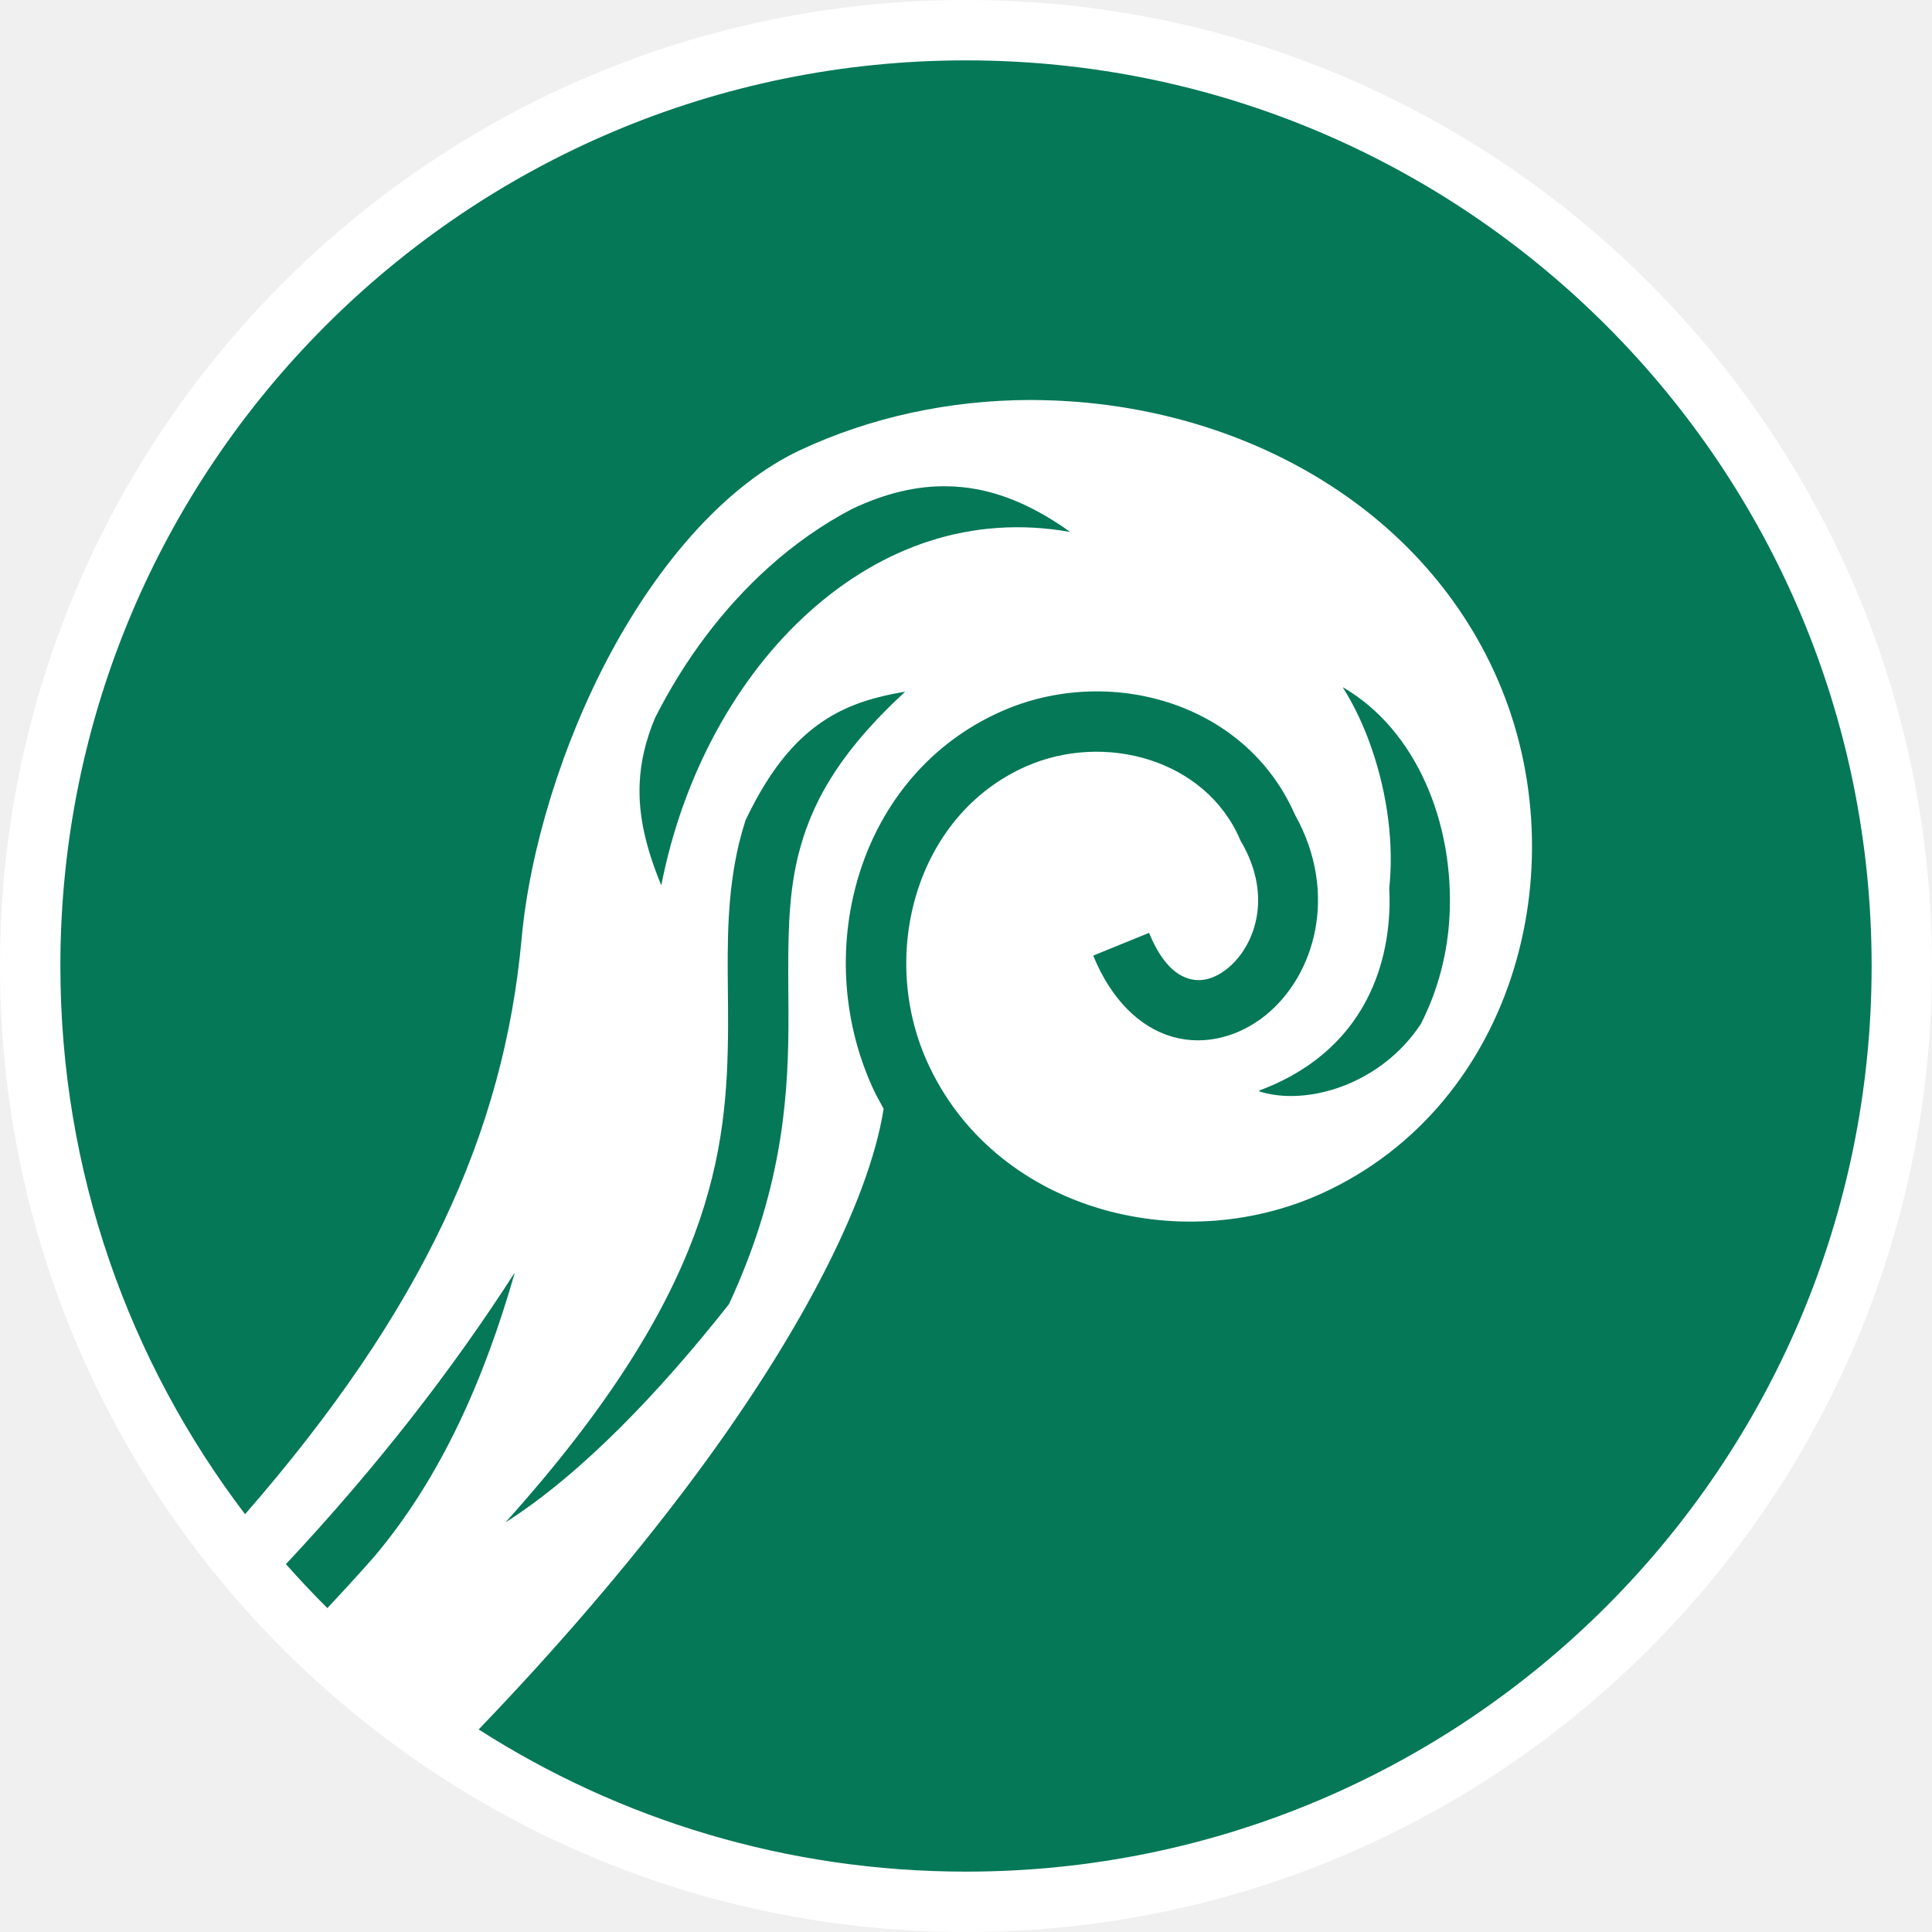
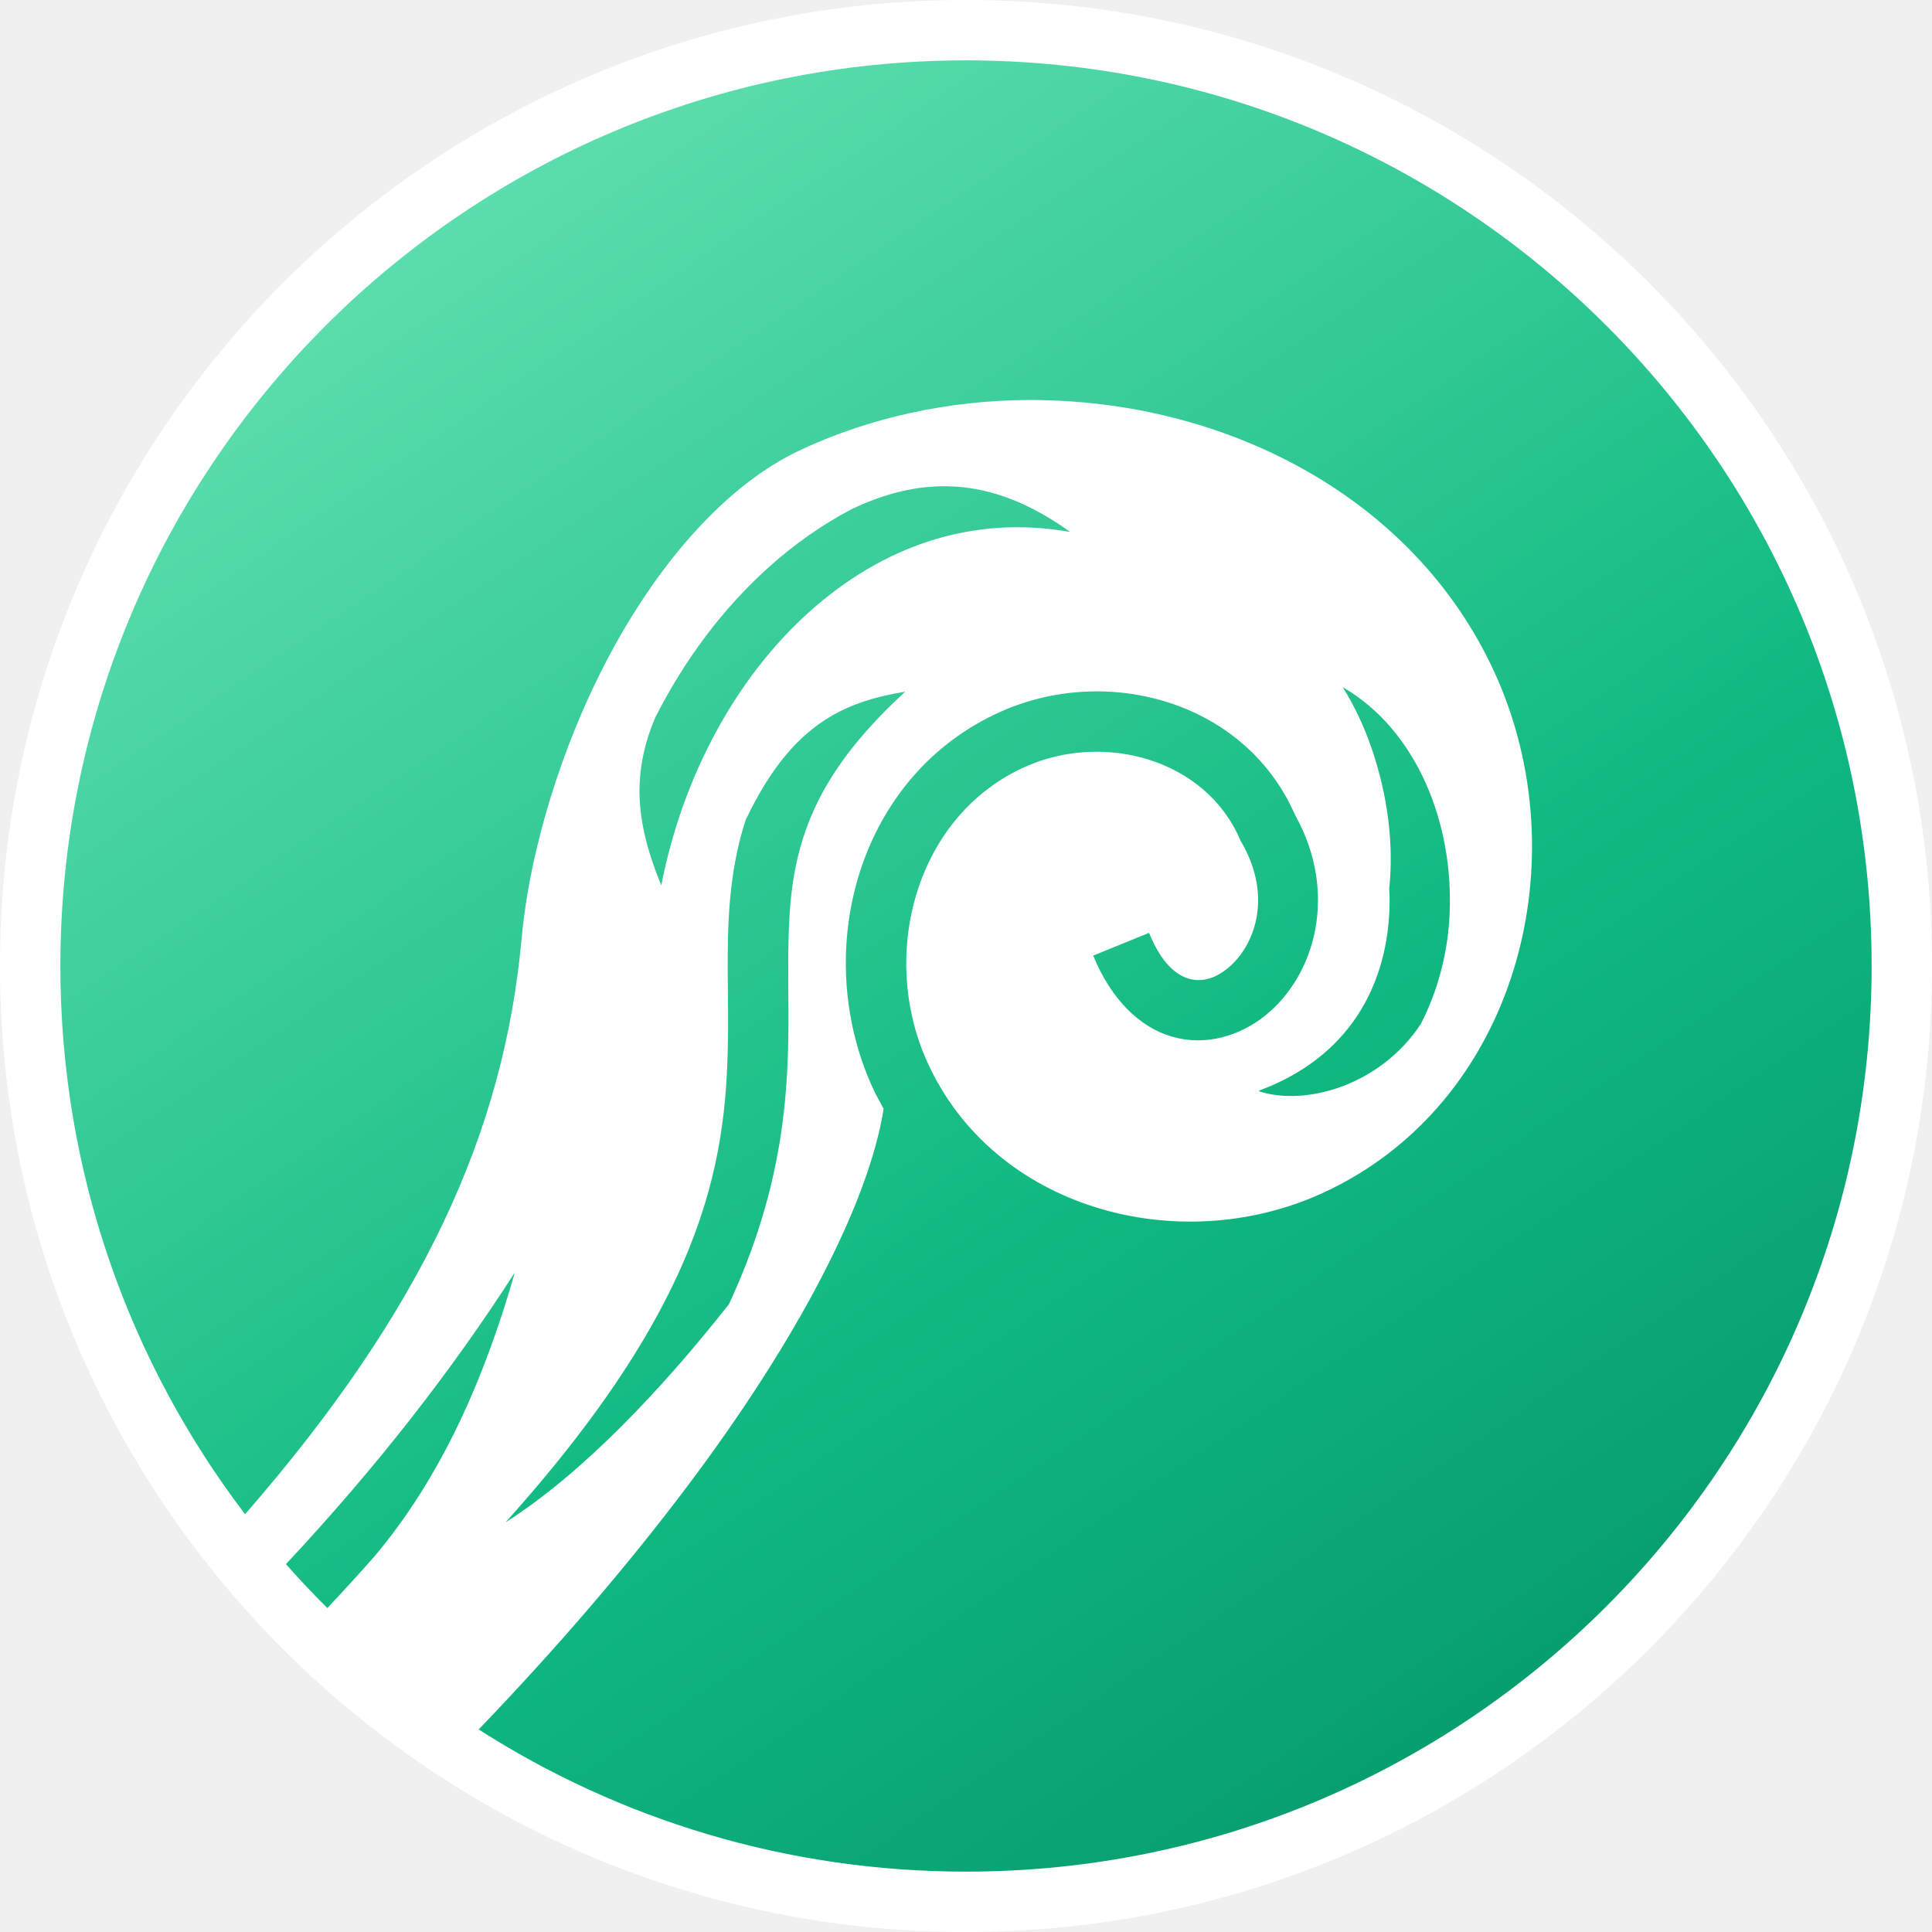
<svg xmlns="http://www.w3.org/2000/svg" width="32" height="32" viewBox="0 0 32 32" fill="none">
  <circle cx="16" cy="16" r="16" fill="white" />
-   <path fill-rule="evenodd" clip-rule="evenodd" d="M16 31C24.284 31 31 24.284 31 16C31 7.716 24.284 1 16 1C7.716 1 1 7.716 1 16C1 19.413 2.14 22.559 4.059 25.08C7.003 21.702 8.347 18.753 8.639 15.551C8.773 14.081 9.304 12.322 10.12 10.806C10.937 9.289 12.042 8.026 13.244 7.46C14.425 6.905 15.735 6.63 17.047 6.625L17.047 6.625C17.134 6.625 17.222 6.626 17.309 6.629C20.386 6.701 23.418 8.251 24.742 11.111C26.189 14.239 25.12 18.293 21.901 19.763C19.525 20.849 16.451 20.029 15.353 17.578C14.555 15.798 15.172 13.498 16.995 12.694C18.293 12.121 19.966 12.576 20.538 13.903L20.55 13.93L20.565 13.955C21.093 14.871 20.769 15.689 20.329 16.042C20.109 16.219 19.892 16.268 19.694 16.211C19.495 16.154 19.245 15.973 19.032 15.451L18.107 15.828C18.399 16.542 18.866 17.013 19.418 17.172C19.97 17.33 20.535 17.159 20.956 16.821C21.787 16.153 22.168 14.794 21.456 13.508C21.452 13.498 21.448 13.489 21.443 13.48C21.439 13.472 21.435 13.464 21.431 13.456C20.597 11.611 18.343 11.007 16.592 11.78C14.211 12.83 13.432 15.737 14.44 17.985C14.494 18.107 14.557 18.221 14.62 18.336C14.625 18.345 14.63 18.355 14.636 18.365C14.386 19.944 13.185 22.224 11.388 24.612C10.385 25.945 9.206 27.316 7.928 28.645C10.258 30.136 13.028 31 16 31ZM5.422 26.635C5.686 26.354 5.942 26.073 6.191 25.792C7.313 24.466 8.026 22.825 8.524 21.088L8.52 21.087C7.489 22.691 6.242 24.297 4.736 25.907C4.957 26.157 5.186 26.4 5.422 26.635ZM16.172 8.102C16.009 8.072 15.842 8.056 15.669 8.054L15.669 8.054C15.2 8.049 14.687 8.156 14.102 8.435C13.613 8.693 13.154 9.016 12.736 9.392C11.977 10.073 11.338 10.925 10.851 11.888C10.687 12.277 10.611 12.63 10.595 12.969C10.57 13.518 10.704 14.058 10.953 14.665C11.308 12.841 12.202 11.213 13.403 10.136C14.605 9.057 16.087 8.52 17.726 8.811C17.239 8.463 16.725 8.204 16.172 8.102ZM24.009 15.163C24.086 13.624 23.455 12.089 22.247 11.386L22.244 11.39C22.441 11.702 22.597 12.044 22.717 12.391C22.988 13.174 23.087 14.002 23.01 14.714C23.017 14.846 23.018 14.979 23.011 15.113C22.951 16.333 22.349 17.51 20.854 18.064L20.859 18.077C21.632 18.325 22.865 17.974 23.533 16.961C23.824 16.392 23.979 15.773 24.009 15.163ZM13.214 14.196C13.42 13.341 13.871 12.49 14.993 11.456C14.518 11.535 14.098 11.656 13.714 11.893C13.238 12.188 12.784 12.67 12.351 13.581H12.35C12.309 13.708 12.273 13.835 12.242 13.962C12.041 14.801 12.048 15.601 12.056 16.415C12.058 16.614 12.06 16.814 12.059 17.016C12.047 19.069 11.815 21.382 8.38 25.207L8.383 25.209C9.648 24.4 10.941 23.037 12.07 21.606C12.07 21.606 12.071 21.606 12.071 21.606C12.071 21.605 12.072 21.605 12.072 21.605C12.921 19.779 13.051 18.295 13.059 17.023C13.06 16.813 13.059 16.61 13.057 16.412C13.053 15.601 13.048 14.885 13.214 14.196Z" fill="#047857" />
+   <path fill-rule="evenodd" clip-rule="evenodd" d="M16 31C24.284 31 31 24.284 31 16C31 7.716 24.284 1 16 1C7.716 1 1 7.716 1 16C1 19.413 2.14 22.559 4.059 25.08C7.003 21.702 8.347 18.753 8.639 15.551C8.773 14.081 9.304 12.322 10.12 10.806C10.937 9.289 12.042 8.026 13.244 7.46C14.425 6.905 15.735 6.63 17.047 6.625L17.047 6.625C17.134 6.625 17.222 6.626 17.309 6.629C20.386 6.701 23.418 8.251 24.742 11.111C26.189 14.239 25.12 18.293 21.901 19.763C19.525 20.849 16.451 20.029 15.353 17.578C14.555 15.798 15.172 13.498 16.995 12.694C18.293 12.121 19.966 12.576 20.538 13.903L20.55 13.93L20.565 13.955C21.093 14.871 20.769 15.689 20.329 16.042C20.109 16.219 19.892 16.268 19.694 16.211C19.495 16.154 19.245 15.973 19.032 15.451L18.107 15.828C18.399 16.542 18.866 17.013 19.418 17.172C19.97 17.33 20.535 17.159 20.956 16.821C21.787 16.153 22.168 14.794 21.456 13.508C21.452 13.498 21.448 13.489 21.443 13.48C21.439 13.472 21.435 13.464 21.431 13.456C20.597 11.611 18.343 11.007 16.592 11.78C14.211 12.83 13.432 15.737 14.44 17.985C14.494 18.107 14.557 18.221 14.62 18.336C14.625 18.345 14.63 18.355 14.636 18.365C14.386 19.944 13.185 22.224 11.388 24.612C10.385 25.945 9.206 27.316 7.928 28.645C10.258 30.136 13.028 31 16 31ZM5.422 26.635C5.686 26.354 5.942 26.073 6.191 25.792C7.313 24.466 8.026 22.825 8.524 21.088L8.52 21.087C7.489 22.691 6.242 24.297 4.736 25.907C4.957 26.157 5.186 26.4 5.422 26.635ZM16.172 8.102C16.009 8.072 15.842 8.056 15.669 8.054L15.669 8.054C15.2 8.049 14.687 8.156 14.102 8.435C13.613 8.693 13.154 9.016 12.736 9.392C11.977 10.073 11.338 10.925 10.851 11.888C10.687 12.277 10.611 12.63 10.595 12.969C10.57 13.518 10.704 14.058 10.953 14.665C11.308 12.841 12.202 11.213 13.403 10.136C14.605 9.057 16.087 8.52 17.726 8.811C17.239 8.463 16.725 8.204 16.172 8.102ZM24.009 15.163C24.086 13.624 23.455 12.089 22.247 11.386L22.244 11.39C22.441 11.702 22.597 12.044 22.717 12.391C22.988 13.174 23.087 14.002 23.01 14.714C23.017 14.846 23.018 14.979 23.011 15.113C22.951 16.333 22.349 17.51 20.854 18.064L20.859 18.077C21.632 18.325 22.865 17.974 23.533 16.961C23.824 16.392 23.979 15.773 24.009 15.163ZM13.214 14.196C13.42 13.341 13.871 12.49 14.993 11.456C14.518 11.535 14.098 11.656 13.714 11.893C13.238 12.188 12.784 12.67 12.351 13.581H12.35C12.309 13.708 12.273 13.835 12.242 13.962C12.041 14.801 12.048 15.601 12.056 16.415C12.058 16.614 12.06 16.814 12.059 17.016C12.047 19.069 11.815 21.382 8.38 25.207L8.383 25.209C9.648 24.4 10.941 23.037 12.07 21.606C12.07 21.606 12.071 21.606 12.071 21.606C12.071 21.605 12.072 21.605 12.072 21.605C12.921 19.779 13.051 18.295 13.059 17.023C13.06 16.813 13.059 16.61 13.057 16.412C13.053 15.601 13.048 14.885 13.214 14.196Z" fill="url(#paint0_linear)" />
+   <defs>
+     <linearGradient id="paint0_linear" x1="4.75" y1="-0.406" x2="26.312" y2="31.469" gradientUnits="userSpaceOnUse">
+       <stop stop-color="#6EE7B7" />
+       <stop offset="0.621" stop-color="#10B981" />
+       <stop offset="1" stop-color="#059669" />
+     </linearGradient>
+   </defs>
</svg>
